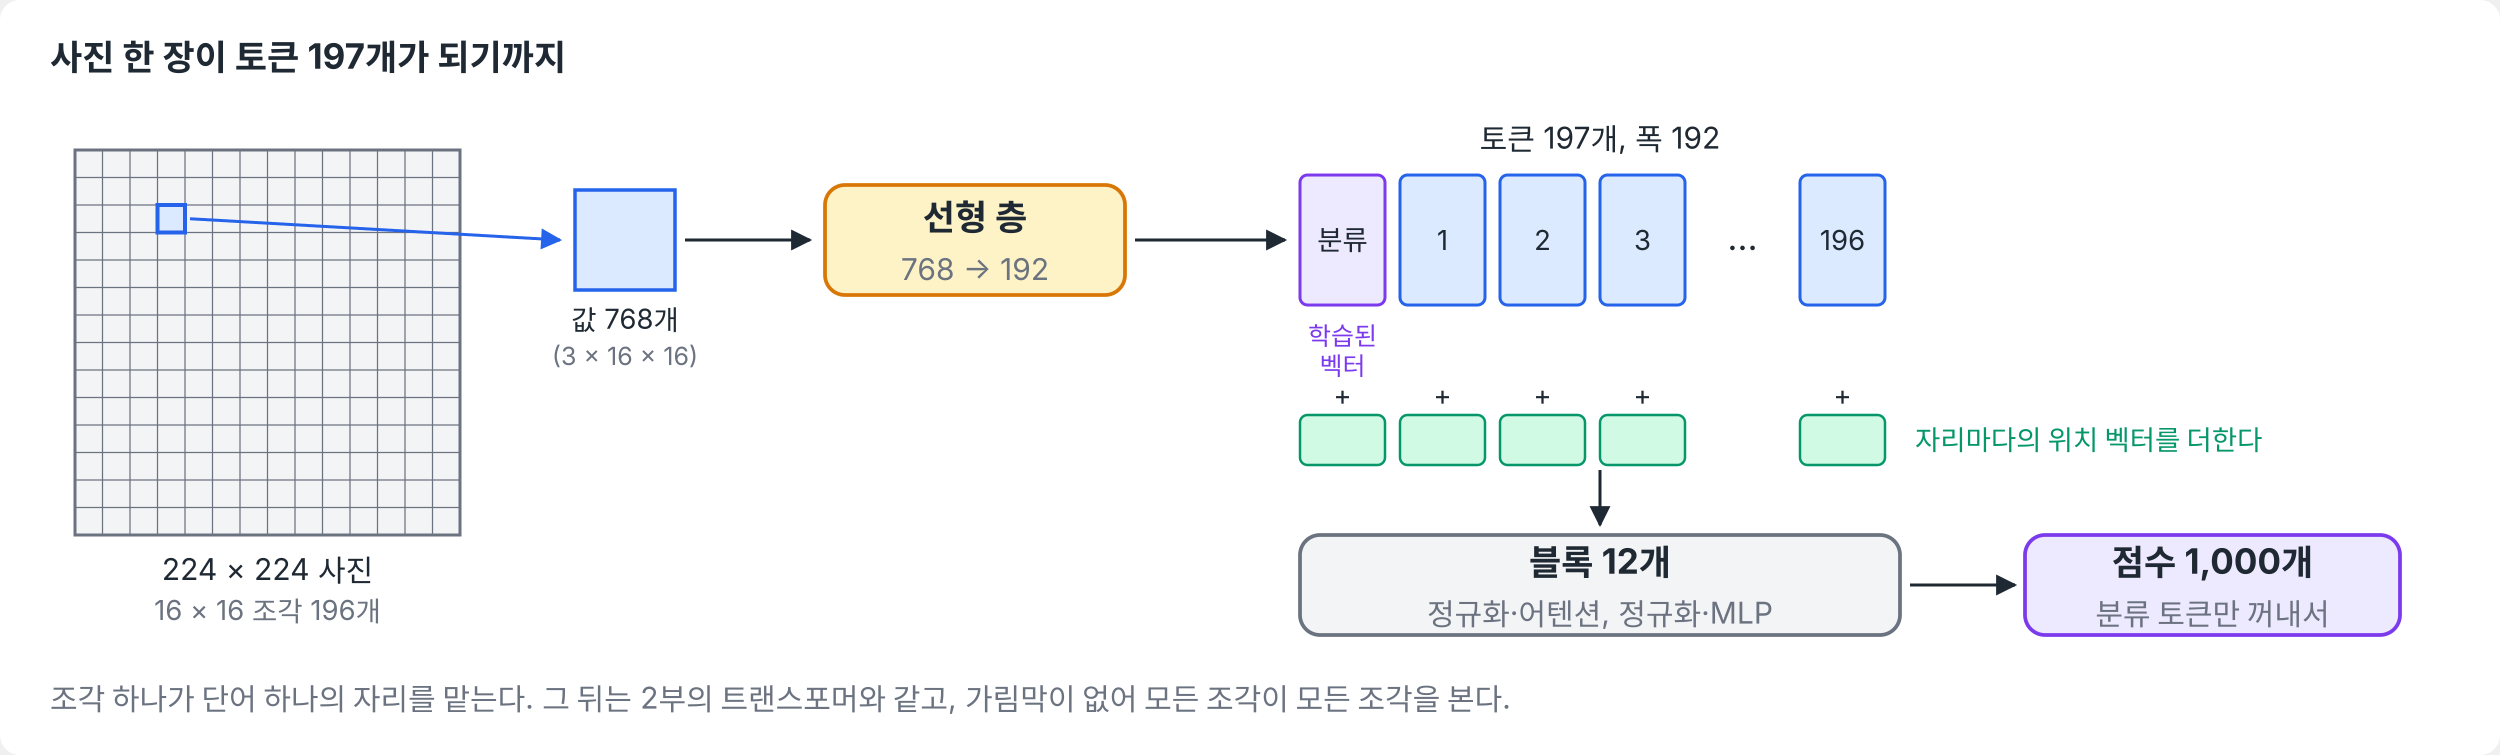
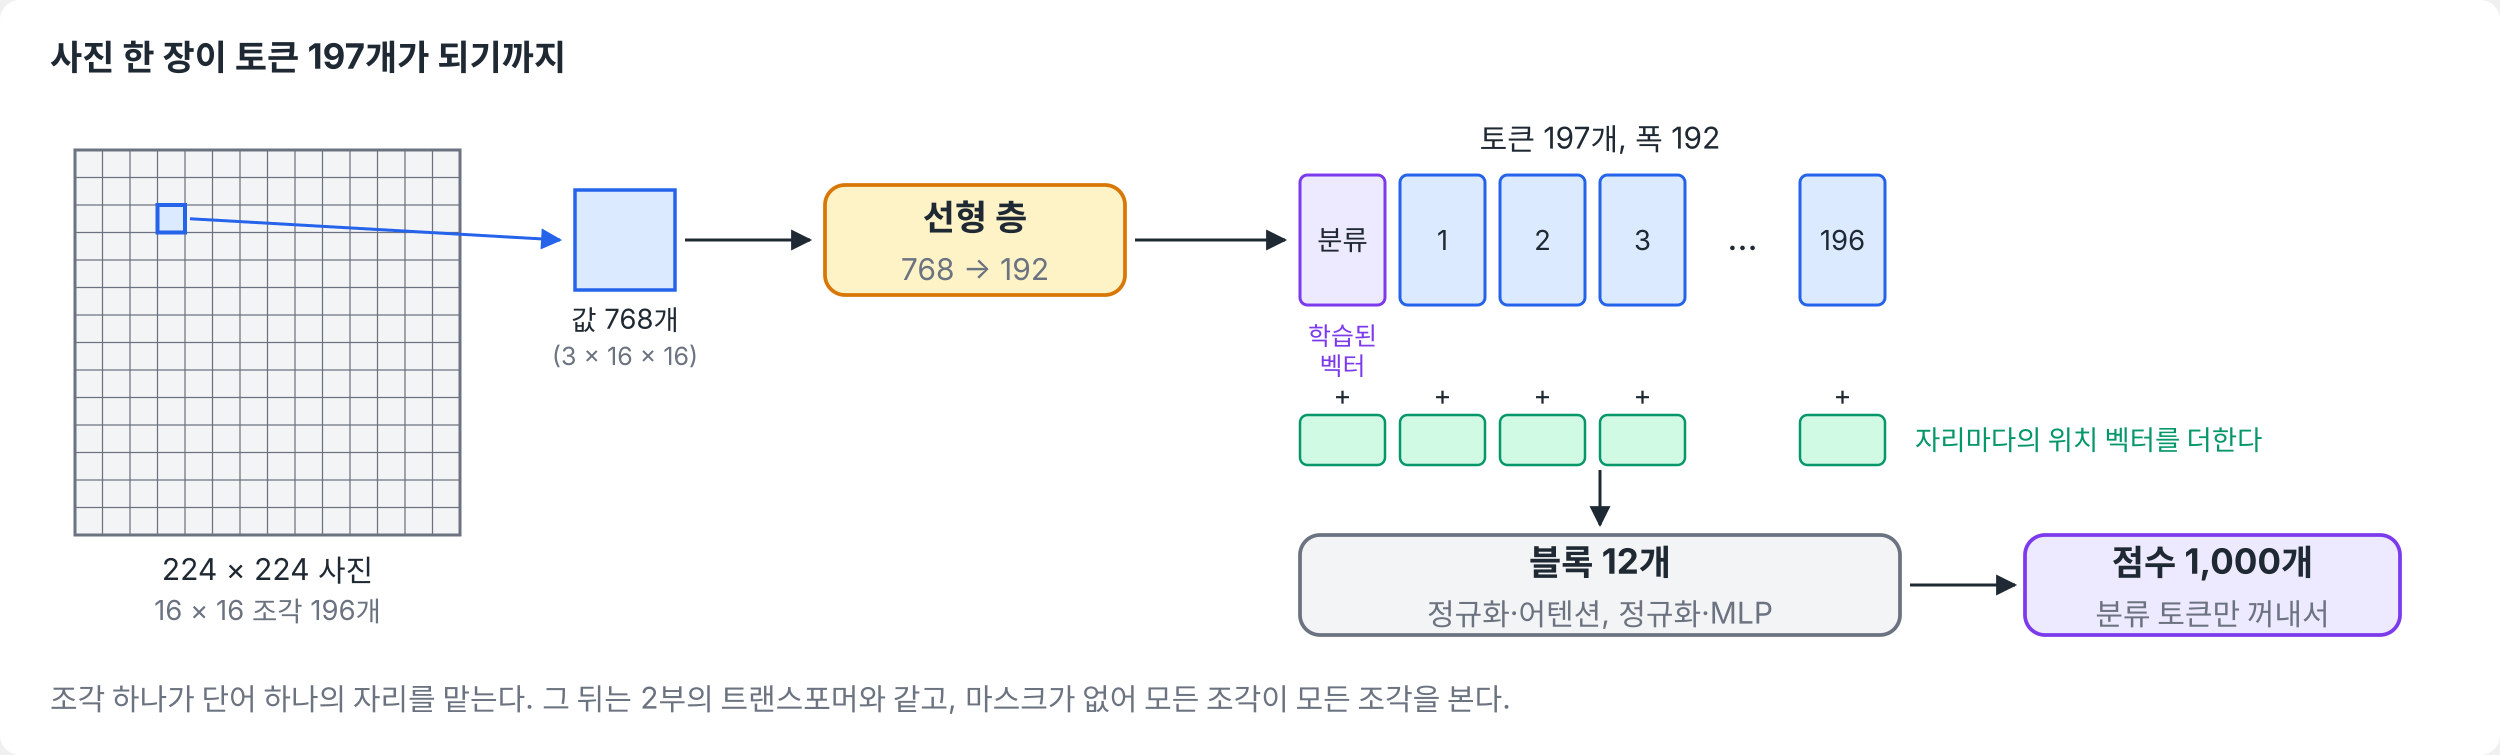
<svg xmlns="http://www.w3.org/2000/svg" viewBox="0 0 1000 302" width="1000" height="302" font-family="-apple-system, Segoe UI, Noto Sans KR, sans-serif" font-size="14">
  <defs>
    <marker id="arrow-1f2933" viewBox="0 0 10 10" refX="9" refY="5" markerWidth="7" markerHeight="7" orient="auto">
      <path d="M0,0 L10,5 L0,10 z" fill="#1f2933" />
    </marker>
    <marker id="arrow-6b7280" viewBox="0 0 10 10" refX="9" refY="5" markerWidth="7" markerHeight="7" orient="auto">
      <path d="M0,0 L10,5 L0,10 z" fill="#6b7280" />
    </marker>
    <marker id="arrow-2563eb" viewBox="0 0 10 10" refX="9" refY="5" markerWidth="7" markerHeight="7" orient="auto">
      <path d="M0,0 L10,5 L0,10 z" fill="#2563eb" />
    </marker>
    <marker id="arrow-d97706" viewBox="0 0 10 10" refX="9" refY="5" markerWidth="7" markerHeight="7" orient="auto">
      <path d="M0,0 L10,5 L0,10 z" fill="#d97706" />
    </marker>
    <marker id="arrow-059669" viewBox="0 0 10 10" refX="9" refY="5" markerWidth="7" markerHeight="7" orient="auto">
      <path d="M0,0 L10,5 L0,10 z" fill="#059669" />
    </marker>
  </defs>
  <rect width="1000" height="302" rx="8" fill="#ffffff" />
  <text x="20" y="28" fill="#1f2933" font-size="14" text-anchor="start" font-weight="bold">사진 한 장이 토큰 197개가 되기까지</text>
  <rect x="30.0" y="60.0" width="154.0" height="154.0" rx="0" fill="#f3f4f6" stroke="#6b7280" stroke-width="1.2" />
  <line x1="41" y1="60" x2="41" y2="214" stroke="#6b7280" stroke-width="0.5" />
  <line x1="30" y1="71" x2="184" y2="71" stroke="#6b7280" stroke-width="0.5" />
  <line x1="52" y1="60" x2="52" y2="214" stroke="#6b7280" stroke-width="0.5" />
  <line x1="30" y1="82" x2="184" y2="82" stroke="#6b7280" stroke-width="0.5" />
  <line x1="63" y1="60" x2="63" y2="214" stroke="#6b7280" stroke-width="0.5" />
  <line x1="30" y1="93" x2="184" y2="93" stroke="#6b7280" stroke-width="0.5" />
  <line x1="74" y1="60" x2="74" y2="214" stroke="#6b7280" stroke-width="0.5" />
  <line x1="30" y1="104" x2="184" y2="104" stroke="#6b7280" stroke-width="0.5" />
  <line x1="85" y1="60" x2="85" y2="214" stroke="#6b7280" stroke-width="0.5" />
  <line x1="30" y1="115" x2="184" y2="115" stroke="#6b7280" stroke-width="0.5" />
  <line x1="96" y1="60" x2="96" y2="214" stroke="#6b7280" stroke-width="0.5" />
  <line x1="30" y1="126" x2="184" y2="126" stroke="#6b7280" stroke-width="0.5" />
  <line x1="107" y1="60" x2="107" y2="214" stroke="#6b7280" stroke-width="0.5" />
  <line x1="30" y1="137" x2="184" y2="137" stroke="#6b7280" stroke-width="0.5" />
  <line x1="118" y1="60" x2="118" y2="214" stroke="#6b7280" stroke-width="0.5" />
  <line x1="30" y1="148" x2="184" y2="148" stroke="#6b7280" stroke-width="0.5" />
  <line x1="129" y1="60" x2="129" y2="214" stroke="#6b7280" stroke-width="0.5" />
  <line x1="30" y1="159" x2="184" y2="159" stroke="#6b7280" stroke-width="0.5" />
  <line x1="140" y1="60" x2="140" y2="214" stroke="#6b7280" stroke-width="0.5" />
  <line x1="30" y1="170" x2="184" y2="170" stroke="#6b7280" stroke-width="0.5" />
  <line x1="151" y1="60" x2="151" y2="214" stroke="#6b7280" stroke-width="0.5" />
  <line x1="30" y1="181" x2="184" y2="181" stroke="#6b7280" stroke-width="0.5" />
  <line x1="162" y1="60" x2="162" y2="214" stroke="#6b7280" stroke-width="0.5" />
  <line x1="30" y1="192" x2="184" y2="192" stroke="#6b7280" stroke-width="0.5" />
  <line x1="173" y1="60" x2="173" y2="214" stroke="#6b7280" stroke-width="0.5" />
  <line x1="30" y1="203" x2="184" y2="203" stroke="#6b7280" stroke-width="0.5" />
  <rect x="63.0" y="82.0" width="11.0" height="11.0" rx="0" fill="#dbeafe" stroke="#2563eb" stroke-width="1.6" />
  <text x="107.0" y="232" fill="#1f2933" font-size="12" text-anchor="middle" font-weight="normal">224 × 224 사진</text>
  <text x="107.0" y="248" fill="#6b7280" font-size="11" text-anchor="middle" font-weight="normal">16 × 16 조각 196개</text>
  <line x1="76" y1="87.5" x2="224" y2="96" stroke="#2563eb" stroke-width="1.2" marker-end="url(#arrow-2563eb)" />
  <rect x="230.0" y="76.0" width="40.0" height="40.0" rx="0" fill="#dbeafe" stroke="#2563eb" stroke-width="1.4" />
  <text x="250" y="132" fill="#1f2933" font-size="11" text-anchor="middle" font-weight="normal">값 768개</text>
  <text x="250" y="146" fill="#6b7280" font-size="10" text-anchor="middle" font-weight="normal">(3 × 16 × 16)</text>
  <line x1="274" y1="96" x2="324" y2="96" stroke="#1f2933" stroke-width="1.2" marker-end="url(#arrow-1f2933)" />
  <rect x="330" y="74" width="120" height="44" rx="8" fill="#fef3c7" stroke="#d97706" stroke-width="1.5" />
  <text x="390.0" y="92.0" fill="#1f2933" font-size="14" text-anchor="middle" font-weight="bold">선형 층</text>
  <text x="390.0" y="112.0" fill="#6b7280" font-size="12" text-anchor="middle" font-weight="normal">768 → 192</text>
  <line x1="454" y1="96" x2="514" y2="96" stroke="#1f2933" stroke-width="1.2" marker-end="url(#arrow-1f2933)" />
  <rect x="520.0" y="70.0" width="34.0" height="52.0" rx="3" fill="#ede9fe" stroke="#7c3aed" stroke-width="1.2" />
  <text x="537.0" y="100" fill="#1f2933" font-size="11" text-anchor="middle" font-weight="normal">분류</text>
  <rect x="560.0" y="70.0" width="34.0" height="52.0" rx="3" fill="#dbeafe" stroke="#2563eb" stroke-width="1.2" />
  <text x="577.0" y="100" fill="#1f2933" font-size="11" text-anchor="middle" font-weight="normal">1</text>
  <rect x="600.0" y="70.0" width="34.0" height="52.0" rx="3" fill="#dbeafe" stroke="#2563eb" stroke-width="1.2" />
  <text x="617.0" y="100" fill="#1f2933" font-size="11" text-anchor="middle" font-weight="normal">2</text>
  <rect x="640.0" y="70.0" width="34.0" height="52.0" rx="3" fill="#dbeafe" stroke="#2563eb" stroke-width="1.2" />
  <text x="657.0" y="100" fill="#1f2933" font-size="11" text-anchor="middle" font-weight="normal">3</text>
  <text x="697.0" y="100" fill="#1f2933" font-size="14" text-anchor="middle" font-weight="normal">…</text>
  <rect x="720.0" y="70.0" width="34.0" height="52.0" rx="3" fill="#dbeafe" stroke="#2563eb" stroke-width="1.2" />
  <text x="737.0" y="100" fill="#1f2933" font-size="11" text-anchor="middle" font-weight="normal">196</text>
  <text x="640" y="60" fill="#1f2933" font-size="12" text-anchor="middle" font-weight="normal">토큰 197개, 폭 192</text>
  <text x="537.0" y="138" fill="#7c3aed" font-size="10" text-anchor="middle" font-weight="normal">학습된</text>
  <text x="537.0" y="150" fill="#7c3aed" font-size="10" text-anchor="middle" font-weight="normal">벡터</text>
  <rect x="520.0" y="166.0" width="34.0" height="20.0" rx="3" fill="#d1fae5" stroke="#059669" stroke-width="1" />
  <text x="537.0" y="162" fill="#1f2933" font-size="11" text-anchor="middle" font-weight="normal">+</text>
  <rect x="560.0" y="166.0" width="34.0" height="20.0" rx="3" fill="#d1fae5" stroke="#059669" stroke-width="1" />
  <text x="577.0" y="162" fill="#1f2933" font-size="11" text-anchor="middle" font-weight="normal">+</text>
  <rect x="600.0" y="166.0" width="34.0" height="20.0" rx="3" fill="#d1fae5" stroke="#059669" stroke-width="1" />
  <text x="617.0" y="162" fill="#1f2933" font-size="11" text-anchor="middle" font-weight="normal">+</text>
  <rect x="640.0" y="166.0" width="34.0" height="20.0" rx="3" fill="#d1fae5" stroke="#059669" stroke-width="1" />
  <text x="657.0" y="162" fill="#1f2933" font-size="11" text-anchor="middle" font-weight="normal">+</text>
  <rect x="720.0" y="166.0" width="34.0" height="20.0" rx="3" fill="#d1fae5" stroke="#059669" stroke-width="1" />
  <text x="737.0" y="162" fill="#1f2933" font-size="11" text-anchor="middle" font-weight="normal">+</text>
  <text x="766" y="180" fill="#059669" font-size="11" text-anchor="start" font-weight="normal">자리마다의 위치 벡터를 더한다</text>
  <rect x="520" y="214" width="240" height="40" rx="8" fill="#f3f4f6" stroke="#6b7280" stroke-width="1.5" />
  <text x="640.0" y="230.0" fill="#1f2933" font-size="14" text-anchor="middle" font-weight="bold">블록 12개</text>
  <text x="640.0" y="250.0" fill="#6b7280" font-size="12" text-anchor="middle" font-weight="normal">정규화·어텐션, 정규화·MLP</text>
  <line x1="640" y1="188" x2="640" y2="210" stroke="#1f2933" stroke-width="1.2" marker-end="url(#arrow-1f2933)" />
  <rect x="810" y="214" width="150" height="40" rx="8" fill="#ede9fe" stroke="#7c3aed" stroke-width="1.5" />
  <text x="885.0" y="230.0" fill="#1f2933" font-size="14" text-anchor="middle" font-weight="bold">점수 1,000개</text>
  <text x="885.0" y="250.0" fill="#6b7280" font-size="12" text-anchor="middle" font-weight="normal">분류 토큰만 꺼내서</text>
  <line x1="764" y1="234" x2="806" y2="234" stroke="#1f2933" stroke-width="1.2" marker-end="url(#arrow-1f2933)" />
-   <text x="20" y="284" fill="#6b7280" font-size="12" text-anchor="start" font-weight="normal">조각 하나가 단어 하나의 자리를 맡는다. 그 뒤는 2부의 트랜스포머와 같고, 가림막이 없어 모든 조각이 모든 조각을 본다.</text>
+   <text x="20" y="284" fill="#6b7280" font-size="12" text-anchor="start" font-weight="normal">조각 하나가 단어 하나의 자리를 맡는다. 그 뒤는 2부의 트랜스포머와 같고, 마스크가 없어 모든 조각이 모든 조각을 본다.</text>
</svg>
